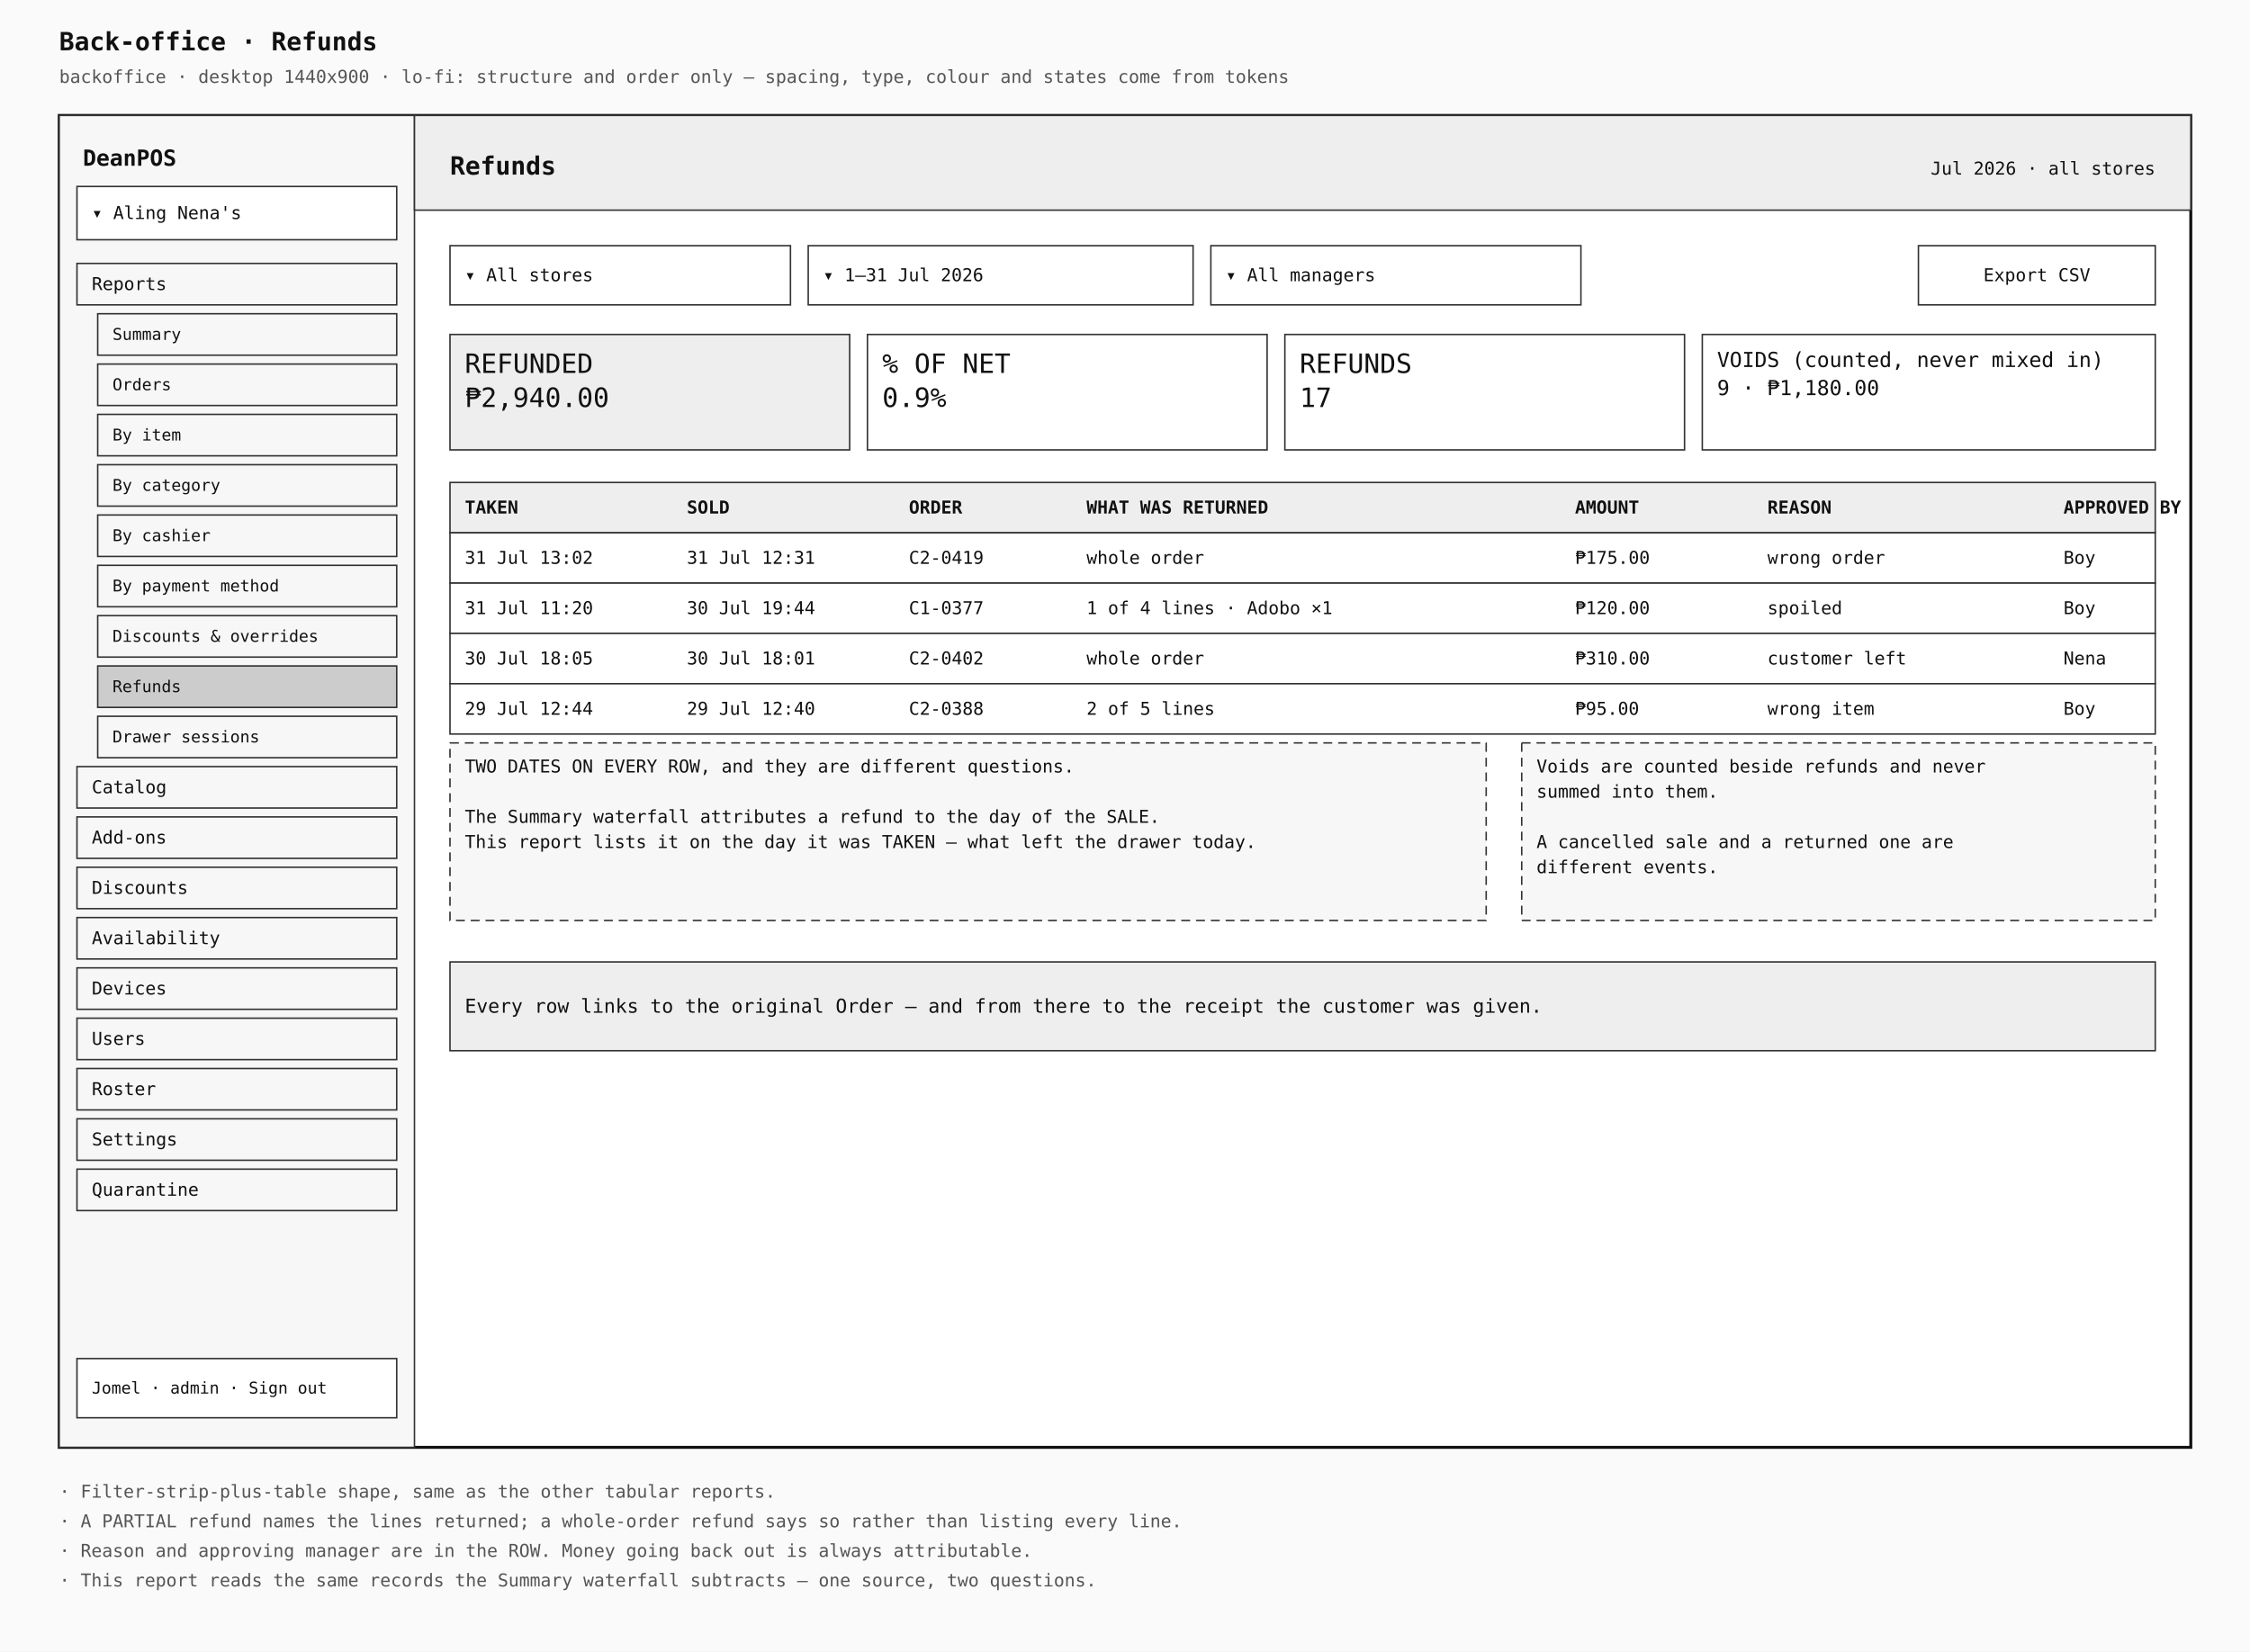
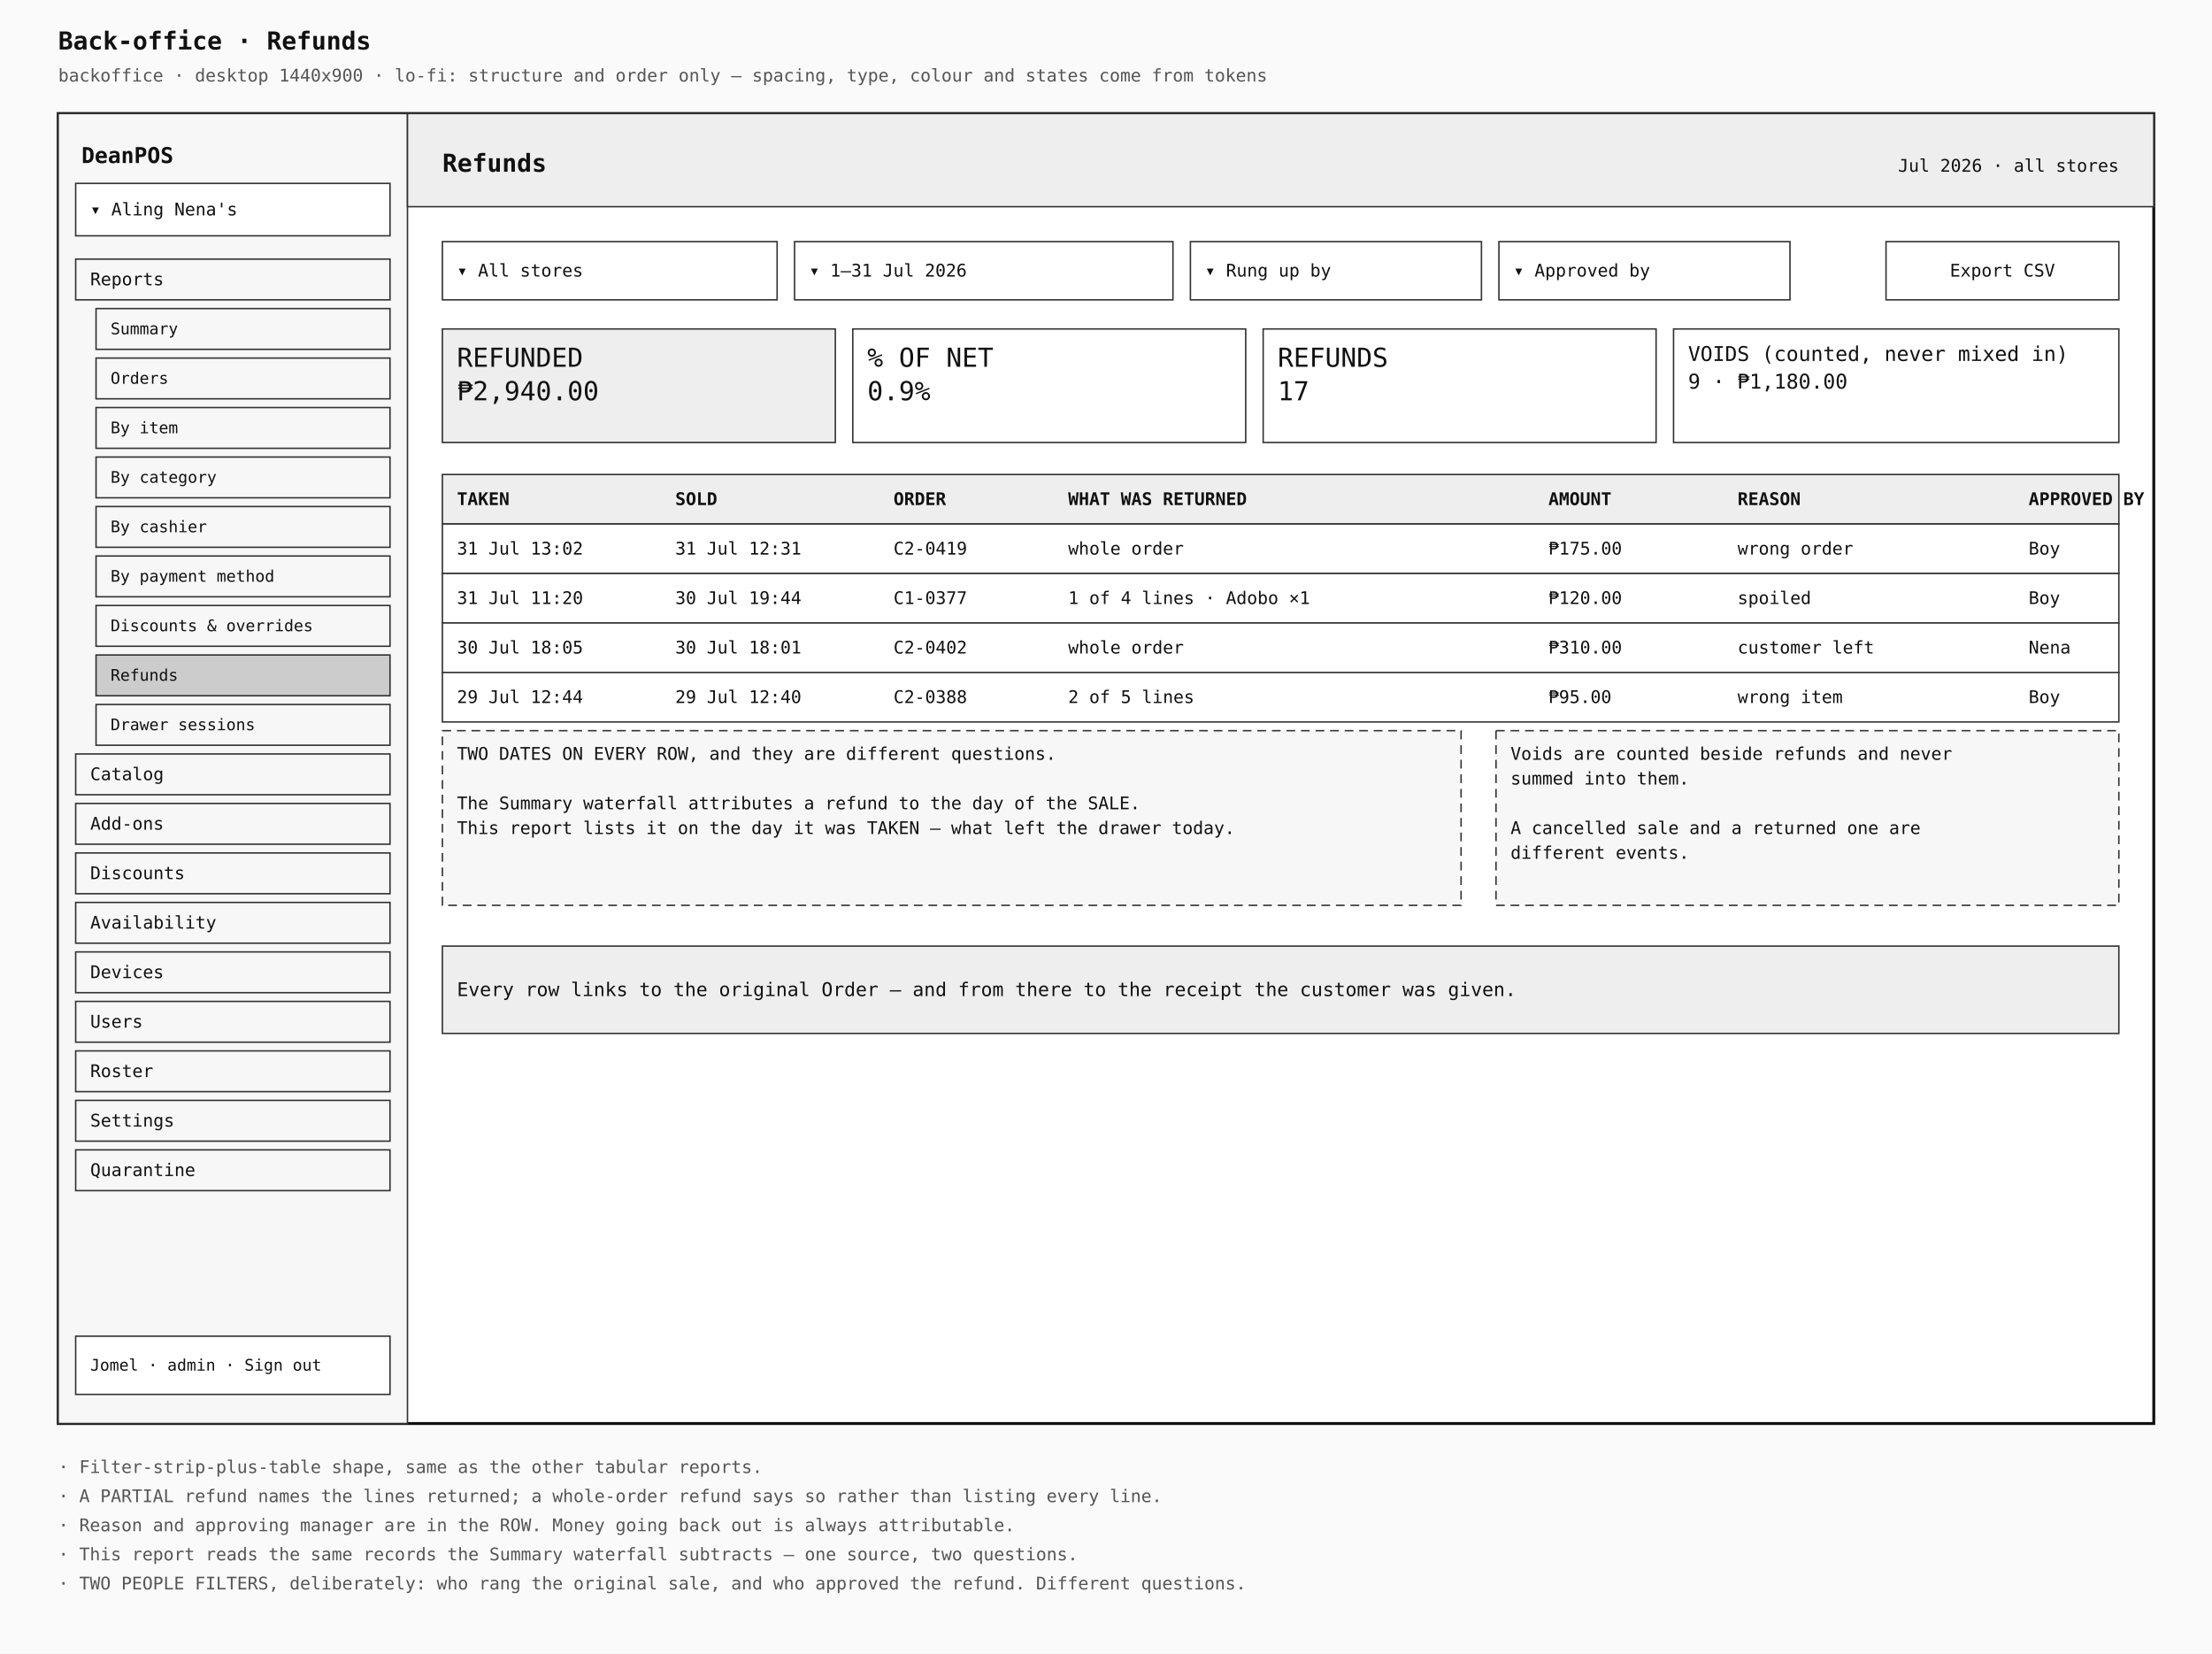
- <svg xmlns="http://www.w3.org/2000/svg" width="1520" height="1116" viewBox="0 0 1520 1116" font-family="ui-monospace, SFMono-Regular, Menlo, monospace">
-   <rect width="1520" height="1116" fill="#fafafa" />
+ <svg xmlns="http://www.w3.org/2000/svg" width="1520" height="1136" viewBox="0 0 1520 1136" font-family="ui-monospace, SFMono-Regular, Menlo, monospace">
+   <rect width="1520" height="1136" fill="#fafafa" />
  <text x="40" y="34" font-size="17" font-weight="bold" fill="#111">Back-office · Refunds</text>
  <text x="40" y="56" font-size="12" fill="#555">backoffice · desktop 1440x900 · lo-fi: structure and order only — spacing, type, colour and states come from tokens</text>
  <g transform="translate(40,78)">
    <rect x="0" y="0" width="1440" height="900" fill="#ffffff" stroke="#111" stroke-width="2" />
    <rect x="0" y="0" width="240" height="900" rx="0" fill="#f7f7f7" stroke="#333" stroke-width="1" />
    <text x="16" y="34" font-size="15" text-anchor="start" font-weight="bold" fill="#111">DeanPOS</text>
    <rect x="12" y="48" width="216" height="36" rx="0" fill="#ffffff" stroke="#333" stroke-width="1" />
    <text x="22" y="70.0" font-size="12" fill="#111">▾  Aling Nena's</text>
    <rect x="12" y="100" width="216" height="28" rx="0" fill="#f7f7f7" stroke="#333" stroke-width="1" />
    <text x="22" y="118.0" font-size="12" fill="#111">Reports</text>
    <rect x="26" y="134" width="202" height="28" rx="0" fill="#f7f7f7" stroke="#333" stroke-width="1" />
    <text x="36" y="151.667" font-size="11" fill="#111">Summary</text>
    <rect x="26" y="168" width="202" height="28" rx="0" fill="#f7f7f7" stroke="#333" stroke-width="1" />
    <text x="36" y="185.667" font-size="11" fill="#111">Orders</text>
    <rect x="26" y="202" width="202" height="28" rx="0" fill="#f7f7f7" stroke="#333" stroke-width="1" />
    <text x="36" y="219.667" font-size="11" fill="#111">By item</text>
    <rect x="26" y="236" width="202" height="28" rx="0" fill="#f7f7f7" stroke="#333" stroke-width="1" />
    <text x="36" y="253.667" font-size="11" fill="#111">By category</text>
    <rect x="26" y="270" width="202" height="28" rx="0" fill="#f7f7f7" stroke="#333" stroke-width="1" />
    <text x="36" y="287.667" font-size="11" fill="#111">By cashier</text>
    <rect x="26" y="304" width="202" height="28" rx="0" fill="#f7f7f7" stroke="#333" stroke-width="1" />
    <text x="36" y="321.667" font-size="11" fill="#111">By payment method</text>
    <rect x="26" y="338" width="202" height="28" rx="0" fill="#f7f7f7" stroke="#333" stroke-width="1" />
    <text x="36" y="355.667" font-size="11" fill="#111">Discounts &amp; overrides</text>
    <rect x="26" y="372" width="202" height="28" rx="0" fill="#cccccc" stroke="#333" stroke-width="1" />
    <text x="36" y="389.667" font-size="11" fill="#111">Refunds</text>
    <rect x="26" y="406" width="202" height="28" rx="0" fill="#f7f7f7" stroke="#333" stroke-width="1" />
    <text x="36" y="423.667" font-size="11" fill="#111">Drawer sessions</text>
    <rect x="12" y="440" width="216" height="28" rx="0" fill="#f7f7f7" stroke="#333" stroke-width="1" />
    <text x="22" y="458.0" font-size="12" fill="#111">Catalog</text>
    <rect x="12" y="474" width="216" height="28" rx="0" fill="#f7f7f7" stroke="#333" stroke-width="1" />
    <text x="22" y="492.0" font-size="12" fill="#111">Add-ons</text>
    <rect x="12" y="508" width="216" height="28" rx="0" fill="#f7f7f7" stroke="#333" stroke-width="1" />
    <text x="22" y="526.0" font-size="12" fill="#111">Discounts</text>
    <rect x="12" y="542" width="216" height="28" rx="0" fill="#f7f7f7" stroke="#333" stroke-width="1" />
    <text x="22" y="560.0" font-size="12" fill="#111">Availability</text>
    <rect x="12" y="576" width="216" height="28" rx="0" fill="#f7f7f7" stroke="#333" stroke-width="1" />
    <text x="22" y="594.0" font-size="12" fill="#111">Devices</text>
    <rect x="12" y="610" width="216" height="28" rx="0" fill="#f7f7f7" stroke="#333" stroke-width="1" />
    <text x="22" y="628.0" font-size="12" fill="#111">Users</text>
    <rect x="12" y="644" width="216" height="28" rx="0" fill="#f7f7f7" stroke="#333" stroke-width="1" />
    <text x="22" y="662.0" font-size="12" fill="#111">Roster</text>
    <rect x="12" y="678" width="216" height="28" rx="0" fill="#f7f7f7" stroke="#333" stroke-width="1" />
    <text x="22" y="696.0" font-size="12" fill="#111">Settings</text>
    <rect x="12" y="712" width="216" height="28" rx="0" fill="#f7f7f7" stroke="#333" stroke-width="1" />
    <text x="22" y="730.0" font-size="12" fill="#111">Quarantine</text>
    <rect x="12" y="840" width="216" height="40" rx="0" fill="#ffffff" stroke="#333" stroke-width="1" />
    <text x="22" y="863.667" font-size="11" fill="#111">Jomel · admin  ·  Sign out</text>
    <rect x="240" y="0" width="1200" height="64" rx="0" fill="#eeeeee" stroke="#333" stroke-width="1" />
    <text x="264" y="40" font-size="17" text-anchor="start" font-weight="bold" fill="#111">Refunds</text>
    <text x="1416" y="40" font-size="12" text-anchor="end" font-weight="normal" fill="#111">Jul 2026 · all stores</text>
    <rect x="264" y="88" width="230" height="40" rx="0" fill="#ffffff" stroke="#333" stroke-width="1" />
    <text x="274" y="112.0" font-size="12" fill="#111">▾  All stores</text>
    <rect x="506" y="88" width="260" height="40" rx="0" fill="#ffffff" stroke="#333" stroke-width="1" />
    <text x="516" y="112.0" font-size="12" fill="#111">▾  1–31 Jul 2026</text>
-     <rect x="778" y="88" width="250" height="40" rx="0" fill="#ffffff" stroke="#333" stroke-width="1" />
-     <text x="788" y="112.0" font-size="12" fill="#111">▾  All managers</text>
+     <rect x="778" y="88" width="200" height="40" rx="0" fill="#ffffff" stroke="#333" stroke-width="1" />
+     <text x="788" y="112.0" font-size="12" fill="#111">▾  Rung up by</text>
+     <rect x="990" y="88" width="200" height="40" rx="0" fill="#ffffff" stroke="#333" stroke-width="1" />
+     <text x="1000" y="112.0" font-size="12" fill="#111">▾  Approved by</text>
    <rect x="1256" y="88" width="160" height="40" rx="0" fill="#ffffff" stroke="#333" stroke-width="1" />
    <text x="1336.0" y="112.0" font-size="12" text-anchor="middle" fill="#111">Export CSV</text>
    <rect x="264" y="148" width="270" height="78" rx="0" fill="#eeeeee" stroke="#333" stroke-width="1" />
    <text x="274" y="174" font-size="18" fill="#111">REFUNDED</text>
    <text x="274" y="197" font-size="18" fill="#111">₱2,940.00</text>
    <rect x="546" y="148" width="270" height="78" rx="0" fill="#ffffff" stroke="#333" stroke-width="1" />
    <text x="556" y="174" font-size="18" fill="#111">% OF NET</text>
    <text x="556" y="197" font-size="18" fill="#111">0.9%</text>
    <rect x="828" y="148" width="270" height="78" rx="0" fill="#ffffff" stroke="#333" stroke-width="1" />
    <text x="838" y="174" font-size="18" fill="#111">REFUNDS</text>
    <text x="838" y="197" font-size="18" fill="#111">17</text>
    <rect x="1110" y="148" width="306" height="78" rx="0" fill="#ffffff" stroke="#333" stroke-width="1" />
    <text x="1120" y="170" font-size="14" fill="#111">VOIDS  (counted, never mixed in)</text>
    <text x="1120" y="189" font-size="14" fill="#111">9  ·  ₱1,180.00</text>
    <rect x="264" y="248" width="1152" height="34" rx="0" fill="#eeeeee" stroke="#333" stroke-width="1" />
    <text x="274" y="269.0" font-size="12" text-anchor="start" font-weight="bold" fill="#111">TAKEN</text>
    <text x="424" y="269.0" font-size="12" text-anchor="start" font-weight="bold" fill="#111">SOLD</text>
    <text x="574" y="269.0" font-size="12" text-anchor="start" font-weight="bold" fill="#111">ORDER</text>
    <text x="694" y="269.0" font-size="12" text-anchor="start" font-weight="bold" fill="#111">WHAT WAS RETURNED</text>
    <text x="1024" y="269.0" font-size="12" text-anchor="start" font-weight="bold" fill="#111">AMOUNT</text>
    <text x="1154" y="269.0" font-size="12" text-anchor="start" font-weight="bold" fill="#111">REASON</text>
    <text x="1354" y="269.0" font-size="12" text-anchor="start" font-weight="bold" fill="#111">APPROVED BY</text>
    <rect x="264" y="282" width="1152" height="34" rx="0" fill="#ffffff" stroke="#333" stroke-width="1" />
    <text x="274" y="303.0" font-size="12" text-anchor="start" font-weight="normal" fill="#111">31 Jul 13:02</text>
    <text x="424" y="303.0" font-size="12" text-anchor="start" font-weight="normal" fill="#111">31 Jul 12:31</text>
    <text x="574" y="303.0" font-size="12" text-anchor="start" font-weight="normal" fill="#111">C2-0419</text>
    <text x="694" y="303.0" font-size="12" text-anchor="start" font-weight="normal" fill="#111">whole order</text>
    <text x="1024" y="303.0" font-size="12" text-anchor="start" font-weight="normal" fill="#111">₱175.00</text>
    <text x="1154" y="303.0" font-size="12" text-anchor="start" font-weight="normal" fill="#111">wrong order</text>
    <text x="1354" y="303.0" font-size="12" text-anchor="start" font-weight="normal" fill="#111">Boy</text>
    <rect x="264" y="316" width="1152" height="34" rx="0" fill="#ffffff" stroke="#333" stroke-width="1" />
    <text x="274" y="337.0" font-size="12" text-anchor="start" font-weight="normal" fill="#111">31 Jul 11:20</text>
    <text x="424" y="337.0" font-size="12" text-anchor="start" font-weight="normal" fill="#111">30 Jul 19:44</text>
    <text x="574" y="337.0" font-size="12" text-anchor="start" font-weight="normal" fill="#111">C1-0377</text>
    <text x="694" y="337.0" font-size="12" text-anchor="start" font-weight="normal" fill="#111">1 of 4 lines · Adobo ×1</text>
    <text x="1024" y="337.0" font-size="12" text-anchor="start" font-weight="normal" fill="#111">₱120.00</text>
    <text x="1154" y="337.0" font-size="12" text-anchor="start" font-weight="normal" fill="#111">spoiled</text>
    <text x="1354" y="337.0" font-size="12" text-anchor="start" font-weight="normal" fill="#111">Boy</text>
    <rect x="264" y="350" width="1152" height="34" rx="0" fill="#ffffff" stroke="#333" stroke-width="1" />
    <text x="274" y="371.0" font-size="12" text-anchor="start" font-weight="normal" fill="#111">30 Jul 18:05</text>
    <text x="424" y="371.0" font-size="12" text-anchor="start" font-weight="normal" fill="#111">30 Jul 18:01</text>
    <text x="574" y="371.0" font-size="12" text-anchor="start" font-weight="normal" fill="#111">C2-0402</text>
    <text x="694" y="371.0" font-size="12" text-anchor="start" font-weight="normal" fill="#111">whole order</text>
    <text x="1024" y="371.0" font-size="12" text-anchor="start" font-weight="normal" fill="#111">₱310.00</text>
    <text x="1154" y="371.0" font-size="12" text-anchor="start" font-weight="normal" fill="#111">customer left</text>
    <text x="1354" y="371.0" font-size="12" text-anchor="start" font-weight="normal" fill="#111">Nena</text>
    <rect x="264" y="384" width="1152" height="34" rx="0" fill="#ffffff" stroke="#333" stroke-width="1" />
    <text x="274" y="405.0" font-size="12" text-anchor="start" font-weight="normal" fill="#111">29 Jul 12:44</text>
    <text x="424" y="405.0" font-size="12" text-anchor="start" font-weight="normal" fill="#111">29 Jul 12:40</text>
    <text x="574" y="405.0" font-size="12" text-anchor="start" font-weight="normal" fill="#111">C2-0388</text>
    <text x="694" y="405.0" font-size="12" text-anchor="start" font-weight="normal" fill="#111">2 of 5 lines</text>
    <text x="1024" y="405.0" font-size="12" text-anchor="start" font-weight="normal" fill="#111">₱95.00</text>
    <text x="1154" y="405.0" font-size="12" text-anchor="start" font-weight="normal" fill="#111">wrong item</text>
    <text x="1354" y="405.0" font-size="12" text-anchor="start" font-weight="normal" fill="#111">Boy</text>
    <rect x="264" y="424" width="700" height="120" rx="0" fill="#f7f7f7" stroke="#333" stroke-width="1" stroke-dasharray="6 4" />
    <text x="274" y="444" font-size="12" fill="#111">TWO DATES ON EVERY ROW, and they are different questions.</text>
    <text x="274" y="461" font-size="12" fill="#111" />
    <text x="274" y="478" font-size="12" fill="#111">The Summary waterfall attributes a refund to the day of the SALE.</text>
    <text x="274" y="495" font-size="12" fill="#111">This report lists it on the day it was TAKEN — what left the drawer today.</text>
    <rect x="988" y="424" width="428" height="120" rx="0" fill="#f7f7f7" stroke="#333" stroke-width="1" stroke-dasharray="6 4" />
    <text x="998" y="444" font-size="12" fill="#111">Voids are counted beside refunds and never</text>
    <text x="998" y="461" font-size="12" fill="#111">summed into them.</text>
    <text x="998" y="478" font-size="12" fill="#111" />
    <text x="998" y="495" font-size="12" fill="#111">A cancelled sale and a returned one are</text>
    <text x="998" y="512" font-size="12" fill="#111">different events.</text>
    <rect x="264" y="572" width="1152" height="60" rx="0" fill="#eeeeee" stroke="#333" stroke-width="1" />
    <text x="274" y="606.333" font-size="13" fill="#111">Every row links to the original Order — and from there to the receipt the customer was given.</text>
    <text x="0" y="934" font-size="12" fill="#555">· Filter-strip-plus-table shape, same as the other tabular reports.</text>
    <text x="0" y="954" font-size="12" fill="#555">· A PARTIAL refund names the lines returned; a whole-order refund says so rather than listing every line.</text>
    <text x="0" y="974" font-size="12" fill="#555">· Reason and approving manager are in the ROW. Money going back out is always attributable.</text>
    <text x="0" y="994" font-size="12" fill="#555">· This report reads the same records the Summary waterfall subtracts — one source, two questions.</text>
+     <text x="0" y="1014" font-size="12" fill="#555">· TWO PEOPLE FILTERS, deliberately: who rang the original sale, and who approved the refund. Different questions.</text>
  </g>
</svg>
